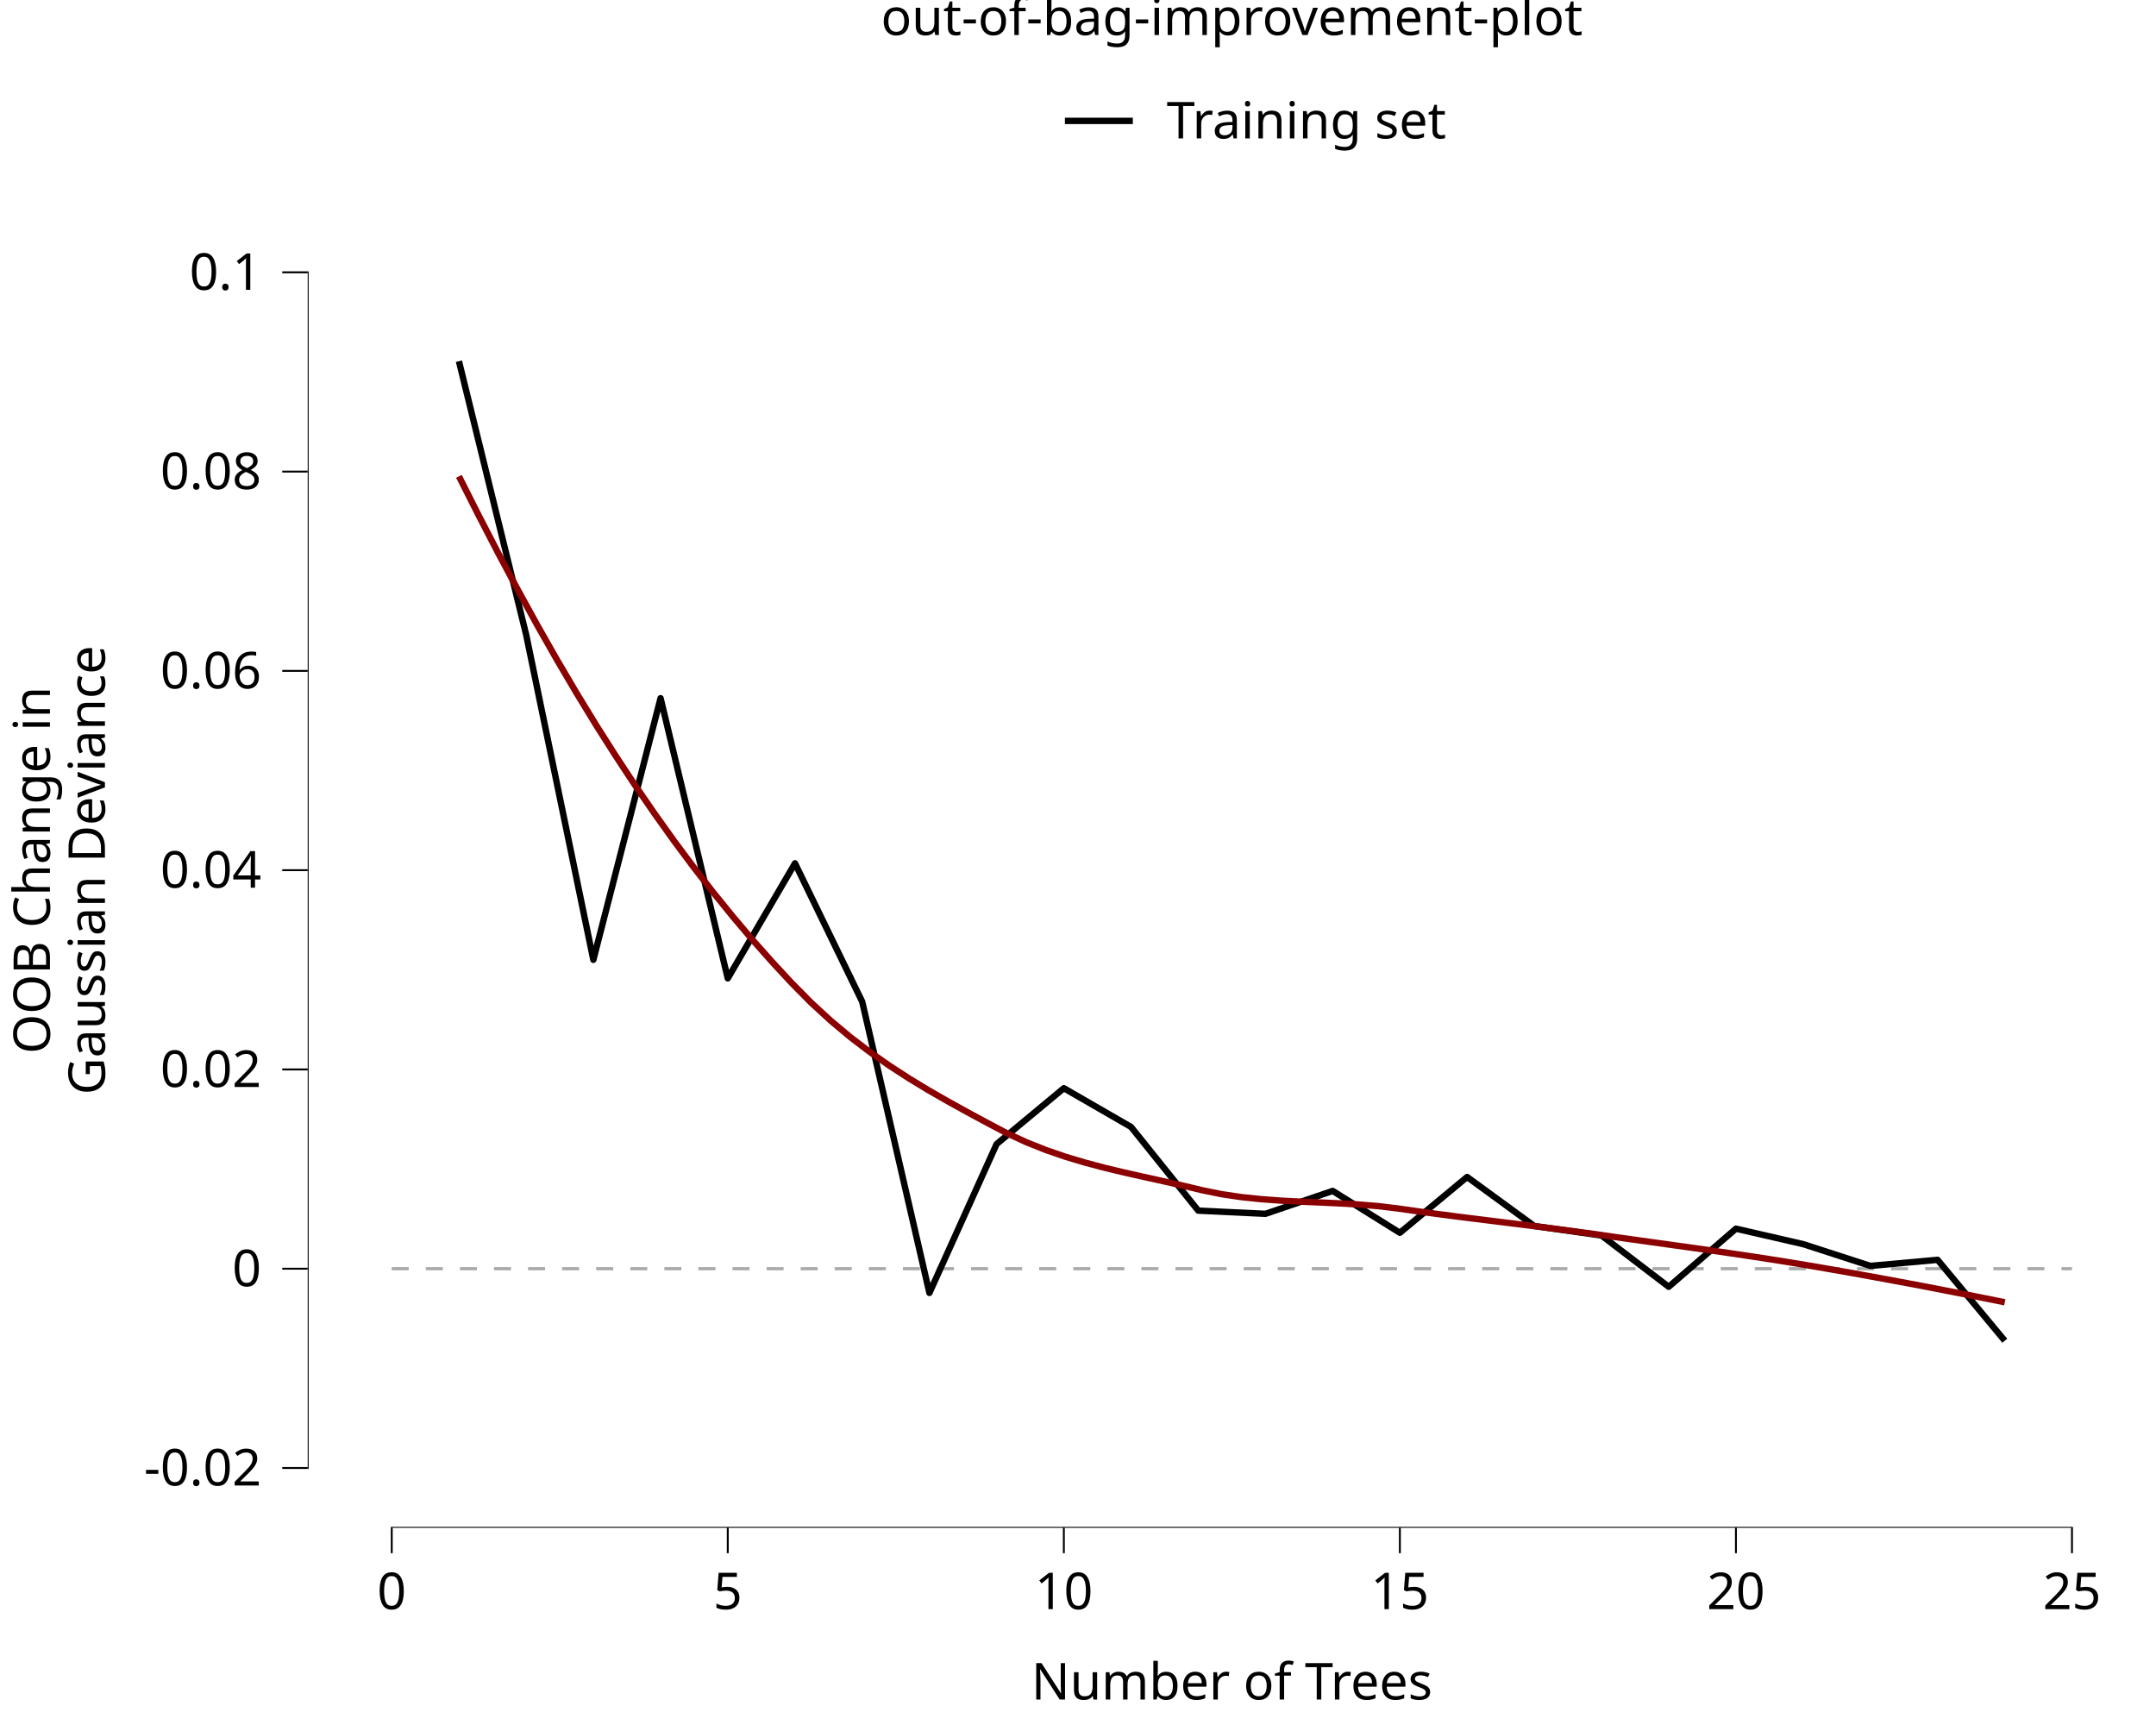
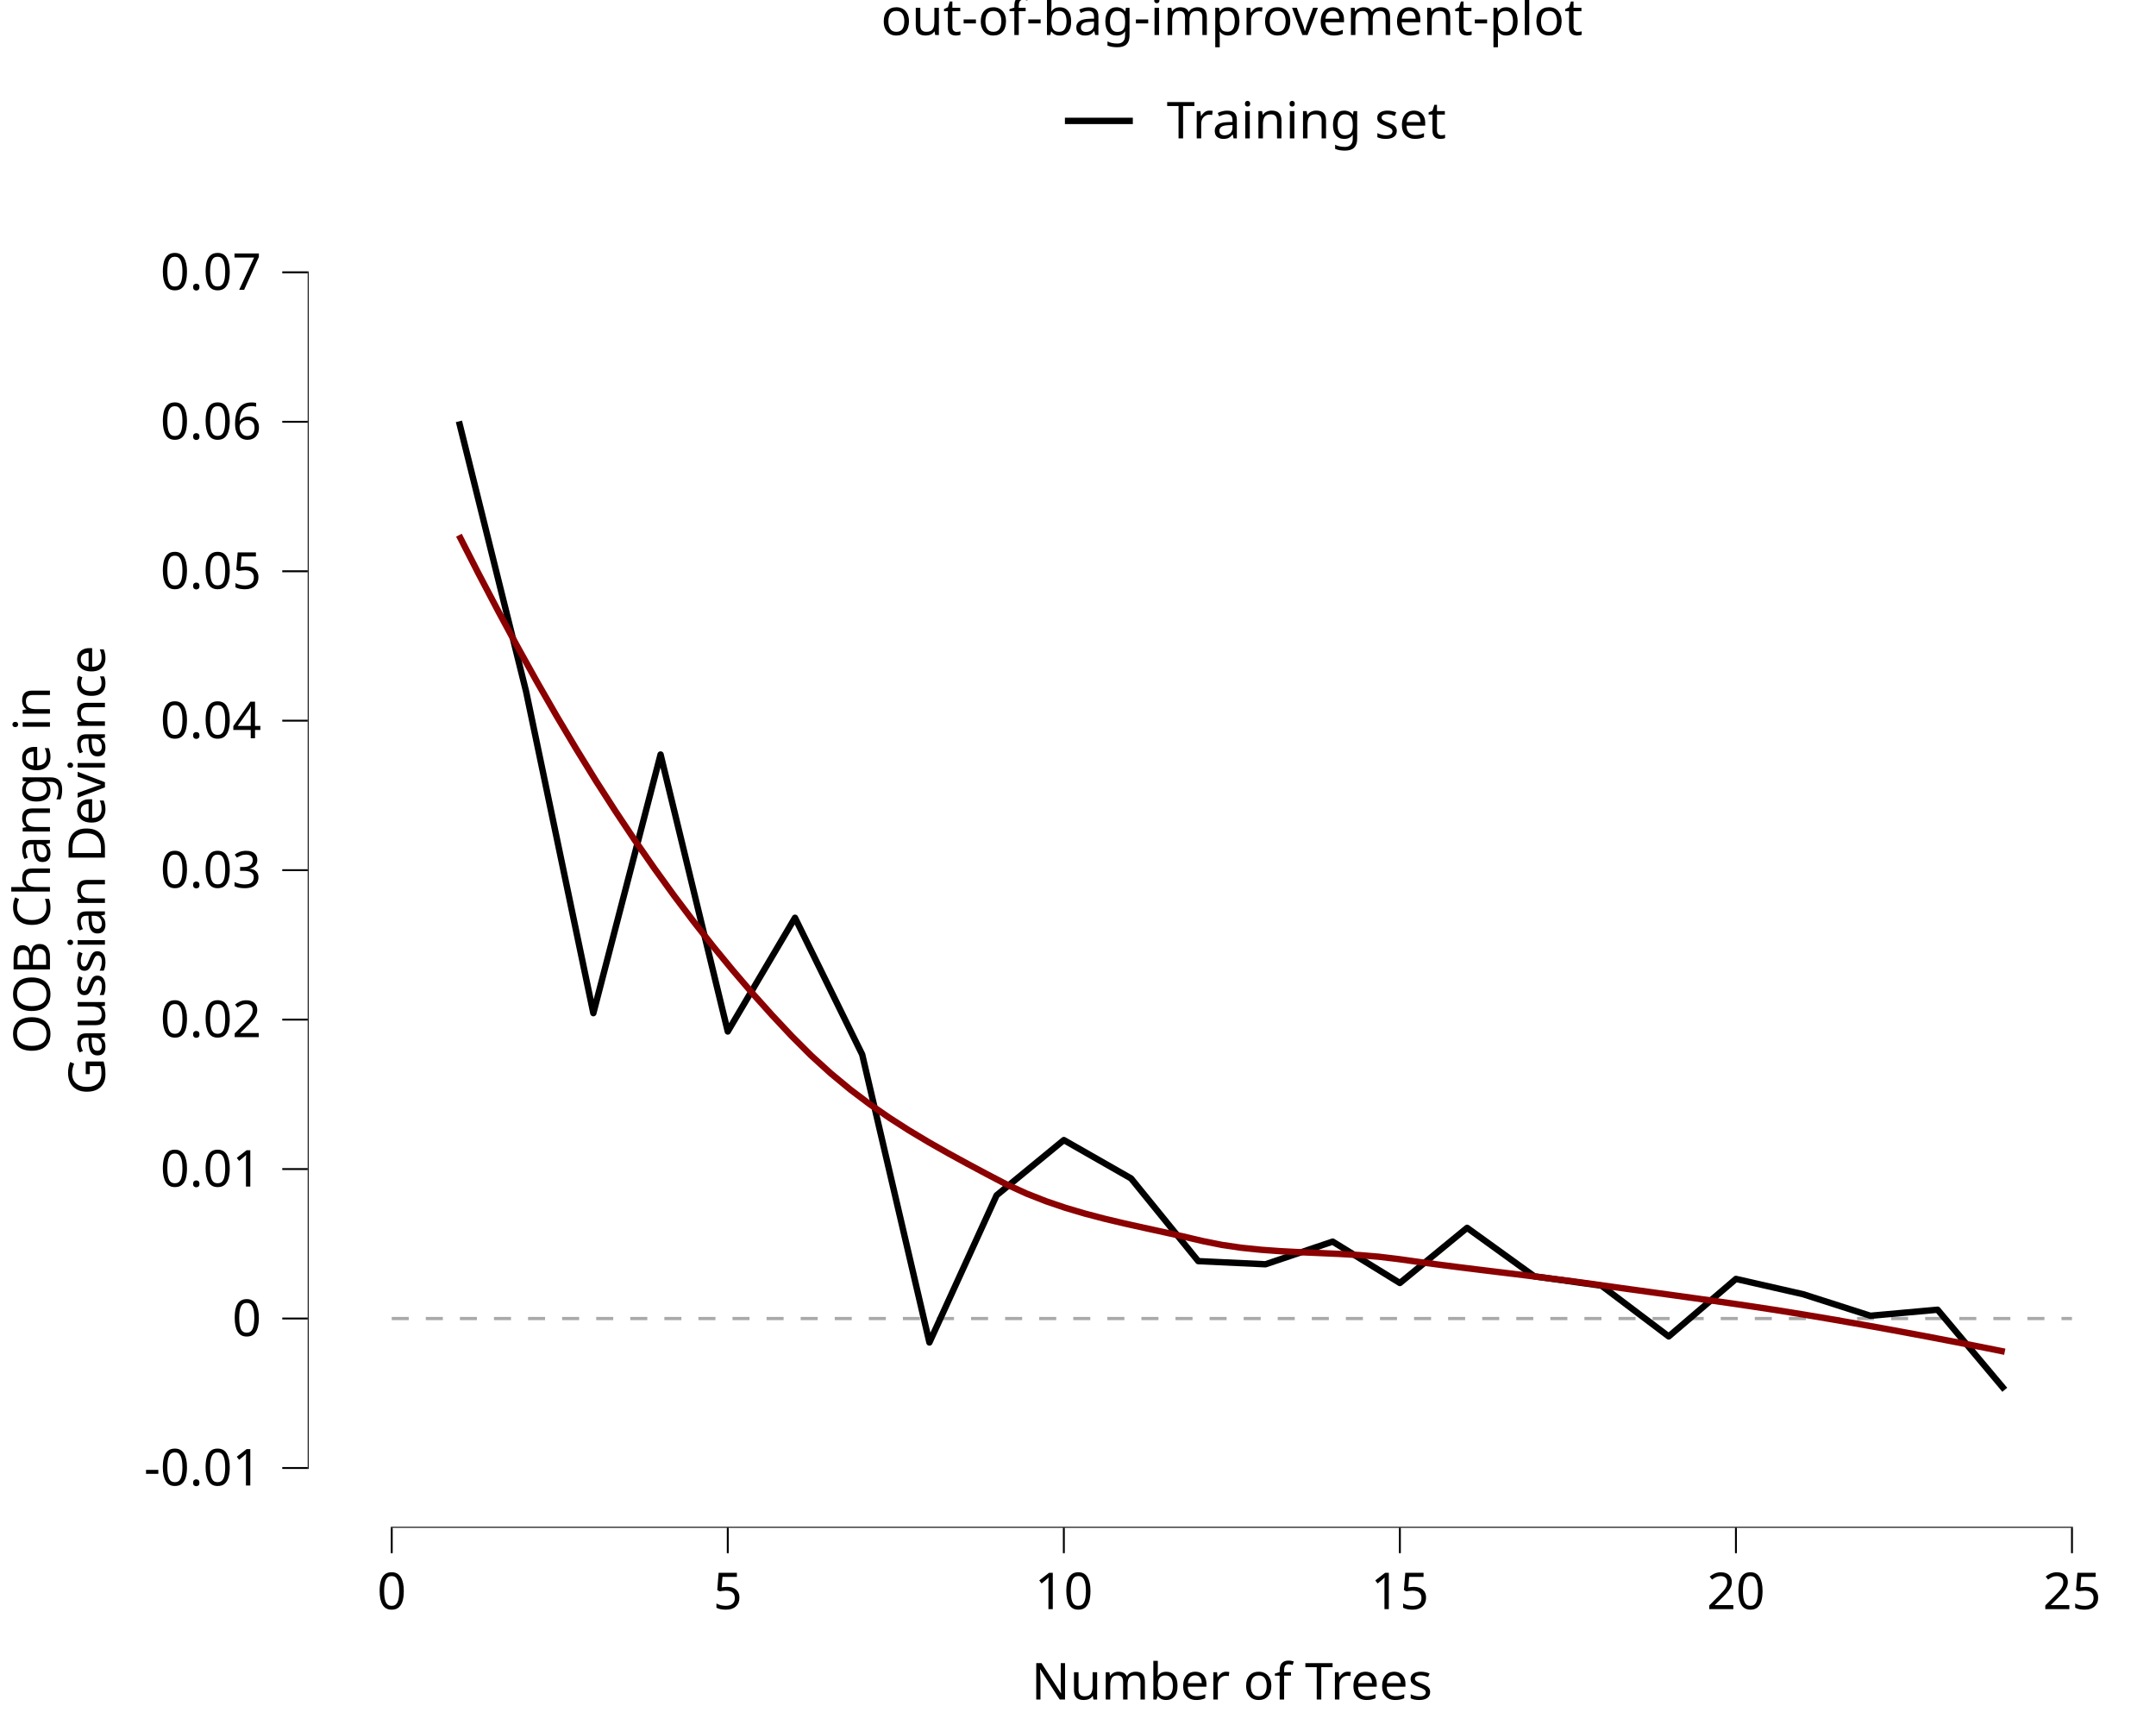
<svg xmlns="http://www.w3.org/2000/svg" class="svglite" data-engine-version="2.0" width="720.00pt" height="576.00pt" viewBox="0 0 720.00 576.00">
  <defs>
    <style type="text/css">
    .svglite line, .svglite polyline, .svglite polygon, .svglite path, .svglite rect, .svglite circle {
      fill: none;
      stroke: #000000;
      stroke-linecap: round;
      stroke-linejoin: round;
      stroke-miterlimit: 10.00;
    }
  </style>
  </defs>
  <rect width="100%" height="100%" style="stroke: none; fill: #FFFFFF;" />
  <defs>
    <clipPath id="cpMC4wMHw3MjAuMDB8MC4wMHw1NzYuMDA=">
      <rect x="0.00" y="0.00" width="720.00" height="576.00" />
    </clipPath>
  </defs>
  <g clip-path="url(#cpMC4wMHw3MjAuMDB8MC4wMHw1NzYuMDA=)">
    <rect x="0.00" y="0.00" width="720.00" height="576.00" style="stroke-width: 10.67; stroke: none;" />
  </g>
  <defs>
    <clipPath id="cpMTAyLjc2fDcyMC4wMHw3MC45N3w1MTAuMTQ=">
      <rect x="102.76" y="70.97" width="617.24" height="439.17" />
    </clipPath>
  </defs>
  <g clip-path="url(#cpMTAyLjc2fDcyMC4wMHw3MC45N3w1MTAuMTQ=)">
    <rect x="102.76" y="70.97" width="617.24" height="439.17" style="stroke-width: 10.67; stroke: none;" />
-     <line x1="130.82" y1="423.64" x2="691.94" y2="423.64" style="stroke-width: 1.07; stroke: #A9A9A9; stroke-dasharray: 5.69,5.69; stroke-linecap: butt;" />
-     <polyline points="153.26,120.61 175.71,211.94 198.15,320.50 220.60,233.13 243.04,326.69 265.49,288.27 287.93,334.47 310.38,431.73 332.82,382.01 355.27,363.36 377.71,376.30 400.16,404.25 422.60,405.31 445.05,397.66 467.49,411.64 489.94,393.01 512.38,409.38 534.83,412.55 557.27,429.68 579.72,410.27 602.16,415.43 624.61,422.70 647.05,420.67 669.50,447.69 " style="stroke-width: 2.13; stroke-linecap: butt;" />
-     <polyline points="153.26,159.05 159.80,172.00 166.33,184.60 172.87,196.84 179.40,208.71 185.93,220.20 192.47,231.30 199.00,242.00 205.54,252.29 212.07,262.20 218.61,271.71 225.14,280.85 231.68,289.62 238.21,298.02 244.75,306.08 251.28,313.79 257.82,321.16 264.35,328.20 270.89,334.82 277.42,340.82 283.95,346.29 290.49,351.28 297.02,355.85 303.56,360.09 310.09,364.05 316.63,367.80 323.16,371.41 329.70,374.94 336.23,378.39 342.77,381.41 349.30,384.01 355.84,386.26 362.37,388.21 368.90,389.94 375.44,391.51 381.97,392.98 388.51,394.42 395.04,395.90 401.58,397.46 408.11,398.78 414.65,399.74 421.18,400.42 427.72,400.90 434.25,401.24 440.79,401.52 447.32,401.82 453.86,402.21 460.39,402.75 466.92,403.54 473.46,404.47 479.99,405.36 486.53,406.21 493.06,407.03 499.60,407.84 506.13,408.65 512.67,409.46 519.20,410.29 525.74,411.15 532.27,412.04 538.81,412.98 545.34,413.90 551.87,414.81 558.41,415.72 564.94,416.63 571.48,417.55 578.01,418.50 584.55,419.47 591.08,420.47 597.62,421.51 604.15,422.60 610.69,423.72 617.22,424.86 623.76,426.04 630.29,427.23 636.83,428.45 643.36,429.68 649.89,430.95 656.43,432.23 662.96,433.53 669.50,434.85 " style="stroke-width: 2.13; stroke: #8B0000; stroke-linecap: butt;" />
+     <line x1="130.82" y1="440.27" x2="691.94" y2="440.27" style="stroke-width: 1.07; stroke: #A9A9A9; stroke-dasharray: 5.69,5.69; stroke-linecap: butt;" />
+     <polyline points="153.26,140.70 175.71,230.99 198.15,338.31 220.60,251.94 243.04,344.43 265.49,306.45 287.93,352.12 310.38,448.27 332.82,399.12 355.27,380.68 377.71,393.48 400.16,421.11 422.60,422.16 445.05,414.59 467.49,428.41 489.94,409.99 512.38,426.18 534.83,429.31 557.27,446.25 579.72,427.05 602.16,432.16 624.61,439.35 647.05,437.33 669.50,464.06 " style="stroke-width: 2.13; stroke-linecap: butt;" />
+     <polyline points="153.26,178.71 159.80,191.51 166.33,203.96 172.87,216.06 179.40,227.80 185.93,239.16 192.47,250.13 199.00,260.71 205.54,270.88 212.07,280.67 218.61,290.08 225.14,299.11 231.68,307.78 238.21,316.09 244.75,324.05 251.28,331.67 257.82,338.96 264.35,345.93 270.89,352.47 277.42,358.40 283.95,363.81 290.49,368.74 297.02,373.26 303.56,377.45 310.09,381.36 316.63,385.07 323.16,388.64 329.70,392.13 336.23,395.54 342.77,398.53 349.30,401.10 355.84,403.32 362.37,405.25 368.90,406.96 375.44,408.51 381.97,409.96 388.51,411.39 395.04,412.85 401.58,414.39 408.11,415.70 414.65,416.65 421.18,417.32 427.72,417.79 434.25,418.13 440.79,418.41 447.32,418.70 453.86,419.08 460.39,419.63 466.92,420.41 473.46,421.33 479.99,422.21 486.53,423.05 493.06,423.86 499.60,424.66 506.13,425.45 512.67,426.26 519.20,427.08 525.74,427.92 532.27,428.81 538.81,429.73 545.34,430.64 551.87,431.54 558.41,432.44 564.94,433.35 571.48,434.26 578.01,435.19 584.55,436.15 591.08,437.14 597.62,438.17 604.15,439.25 610.69,440.35 617.22,441.49 623.76,442.64 630.29,443.82 636.83,445.03 643.36,446.25 649.89,447.50 656.43,448.76 662.96,450.05 669.50,451.36 " style="stroke-width: 2.13; stroke: #8B0000; stroke-linecap: butt;" />
    <line x1="130.50" y1="510.14" x2="692.26" y2="510.14" style="stroke-width: 0.64; stroke-linecap: butt;" />
    <line x1="102.76" y1="490.50" x2="102.76" y2="90.62" style="stroke-width: 0.64; stroke-linecap: butt;" />
    <rect x="102.76" y="70.97" width="617.24" height="439.17" style="stroke-width: 0.00; stroke: none;" />
  </g>
  <g clip-path="url(#cpMC4wMHw3MjAuMDB8MC4wMHw1NzYuMDA=)">
    <polyline points="102.76,510.14 102.76,70.97 " style="stroke-width: 0.00; stroke: none; stroke-linecap: butt;" />
-     <text x="87.28" y="496.03" text-anchor="end" style="font-size: 17.00px; font-family: sans;" textLength="38.75px" lengthAdjust="spacingAndGlyphs">-0.02</text>
-     <text x="87.28" y="429.49" text-anchor="end" style="font-size: 17.00px; font-family: sans;" textLength="9.46px" lengthAdjust="spacingAndGlyphs">0</text>
-     <text x="87.28" y="362.95" text-anchor="end" style="font-size: 17.00px; font-family: sans;" textLength="33.09px" lengthAdjust="spacingAndGlyphs">0.02</text>
-     <text x="87.28" y="296.41" text-anchor="end" style="font-size: 17.00px; font-family: sans;" textLength="33.09px" lengthAdjust="spacingAndGlyphs">0.04</text>
-     <text x="87.28" y="229.87" text-anchor="end" style="font-size: 17.00px; font-family: sans;" textLength="33.09px" lengthAdjust="spacingAndGlyphs">0.06</text>
-     <text x="87.28" y="163.32" text-anchor="end" style="font-size: 17.00px; font-family: sans;" textLength="33.09px" lengthAdjust="spacingAndGlyphs">0.08</text>
-     <text x="87.28" y="96.78" text-anchor="end" style="font-size: 17.00px; font-family: sans;" textLength="23.63px" lengthAdjust="spacingAndGlyphs">0.1</text>
+     <text x="87.28" y="496.03" text-anchor="end" style="font-size: 17.00px; font-family: sans;" textLength="38.75px" lengthAdjust="spacingAndGlyphs">-0.01</text>
+     <text x="87.28" y="446.12" text-anchor="end" style="font-size: 17.00px; font-family: sans;" textLength="9.46px" lengthAdjust="spacingAndGlyphs">0</text>
+     <text x="87.28" y="396.22" text-anchor="end" style="font-size: 17.00px; font-family: sans;" textLength="33.09px" lengthAdjust="spacingAndGlyphs">0.01</text>
+     <text x="87.28" y="346.31" text-anchor="end" style="font-size: 17.00px; font-family: sans;" textLength="33.09px" lengthAdjust="spacingAndGlyphs">0.02</text>
+     <text x="87.28" y="296.41" text-anchor="end" style="font-size: 17.00px; font-family: sans;" textLength="33.09px" lengthAdjust="spacingAndGlyphs">0.03</text>
+     <text x="87.28" y="246.50" text-anchor="end" style="font-size: 17.00px; font-family: sans;" textLength="33.09px" lengthAdjust="spacingAndGlyphs">0.04</text>
+     <text x="87.28" y="196.59" text-anchor="end" style="font-size: 17.00px; font-family: sans;" textLength="33.09px" lengthAdjust="spacingAndGlyphs">0.05</text>
+     <text x="87.28" y="146.69" text-anchor="end" style="font-size: 17.00px; font-family: sans;" textLength="33.09px" lengthAdjust="spacingAndGlyphs">0.06</text>
+     <text x="87.28" y="96.78" text-anchor="end" style="font-size: 17.00px; font-family: sans;" textLength="33.09px" lengthAdjust="spacingAndGlyphs">0.07</text>
    <polyline points="94.26,490.18 102.76,490.18 " style="stroke-width: 0.64; stroke-linecap: butt;" />
-     <polyline points="94.26,423.64 102.76,423.64 " style="stroke-width: 0.64; stroke-linecap: butt;" />
-     <polyline points="94.26,357.10 102.76,357.10 " style="stroke-width: 0.64; stroke-linecap: butt;" />
+     <polyline points="94.26,440.27 102.76,440.27 " style="stroke-width: 0.64; stroke-linecap: butt;" />
+     <polyline points="94.26,390.37 102.76,390.37 " style="stroke-width: 0.64; stroke-linecap: butt;" />
+     <polyline points="94.26,340.46 102.76,340.46 " style="stroke-width: 0.64; stroke-linecap: butt;" />
    <polyline points="94.26,290.56 102.76,290.56 " style="stroke-width: 0.64; stroke-linecap: butt;" />
-     <polyline points="94.26,224.02 102.76,224.02 " style="stroke-width: 0.64; stroke-linecap: butt;" />
-     <polyline points="94.26,157.47 102.76,157.47 " style="stroke-width: 0.64; stroke-linecap: butt;" />
+     <polyline points="94.26,240.65 102.76,240.65 " style="stroke-width: 0.64; stroke-linecap: butt;" />
+     <polyline points="94.26,190.75 102.76,190.75 " style="stroke-width: 0.64; stroke-linecap: butt;" />
+     <polyline points="94.26,140.84 102.76,140.84 " style="stroke-width: 0.64; stroke-linecap: butt;" />
    <polyline points="94.26,90.93 102.76,90.93 " style="stroke-width: 0.64; stroke-linecap: butt;" />
    <polyline points="102.76,510.14 720.00,510.14 " style="stroke-width: 0.00; stroke: none; stroke-linecap: butt;" />
    <polyline points="130.82,518.64 130.82,510.14 " style="stroke-width: 0.64; stroke-linecap: butt;" />
    <polyline points="243.04,518.64 243.04,510.14 " style="stroke-width: 0.64; stroke-linecap: butt;" />
    <polyline points="355.27,518.64 355.27,510.14 " style="stroke-width: 0.64; stroke-linecap: butt;" />
    <polyline points="467.49,518.64 467.49,510.14 " style="stroke-width: 0.64; stroke-linecap: butt;" />
    <polyline points="579.72,518.64 579.72,510.14 " style="stroke-width: 0.64; stroke-linecap: butt;" />
    <polyline points="691.94,518.64 691.94,510.14 " style="stroke-width: 0.64; stroke-linecap: butt;" />
    <text x="130.82" y="537.32" text-anchor="middle" style="font-size: 17.00px; font-family: sans;" textLength="9.46px" lengthAdjust="spacingAndGlyphs">0</text>
    <text x="243.04" y="537.32" text-anchor="middle" style="font-size: 17.00px; font-family: sans;" textLength="9.46px" lengthAdjust="spacingAndGlyphs">5</text>
    <text x="355.27" y="537.32" text-anchor="middle" style="font-size: 17.00px; font-family: sans;" textLength="18.91px" lengthAdjust="spacingAndGlyphs">10</text>
    <text x="467.49" y="537.32" text-anchor="middle" style="font-size: 17.00px; font-family: sans;" textLength="18.91px" lengthAdjust="spacingAndGlyphs">15</text>
    <text x="579.72" y="537.32" text-anchor="middle" style="font-size: 17.00px; font-family: sans;" textLength="18.91px" lengthAdjust="spacingAndGlyphs">20</text>
    <text x="691.94" y="537.32" text-anchor="middle" style="font-size: 17.00px; font-family: sans;" textLength="18.91px" lengthAdjust="spacingAndGlyphs">25</text>
    <text x="411.38" y="567.49" text-anchor="middle" style="font-size: 17.00px; font-family: sans;" textLength="127.56px" lengthAdjust="spacingAndGlyphs">Number of Trees</text>
    <text transform="translate(16.68,290.56) rotate(-90)" text-anchor="middle" style="font-size: 17.00px; font-family: sans;" textLength="124.76px" lengthAdjust="spacingAndGlyphs">OOB Change in </text>
    <text transform="translate(35.04,290.56) rotate(-90)" text-anchor="middle" style="font-size: 17.00px; font-family: sans;" textLength="147.45px" lengthAdjust="spacingAndGlyphs">Gaussian Deviance</text>
    <rect x="338.85" y="20.71" width="145.06" height="39.31" style="stroke-width: 0.75; stroke: none;" />
    <rect x="338.85" y="20.71" width="145.06" height="39.31" style="stroke-width: 10.67; stroke: none;" />
    <rect x="352.80" y="26.19" width="28.35" height="28.35" style="stroke-width: 10.67; stroke: none;" />
    <line x1="355.63" y1="40.36" x2="378.31" y2="40.36" style="stroke-width: 2.13; stroke-linecap: butt;" />
    <text x="389.61" y="46.21" style="font-size: 17.00px; font-family: sans;" textLength="88.82px" lengthAdjust="spacingAndGlyphs">Training set</text>
    <text x="411.38" y="11.70" text-anchor="middle" style="font-size: 17.00px; font-family: sans;" textLength="214.51px" lengthAdjust="spacingAndGlyphs">out-of-bag-improvement-plot</text>
  </g>
</svg>
